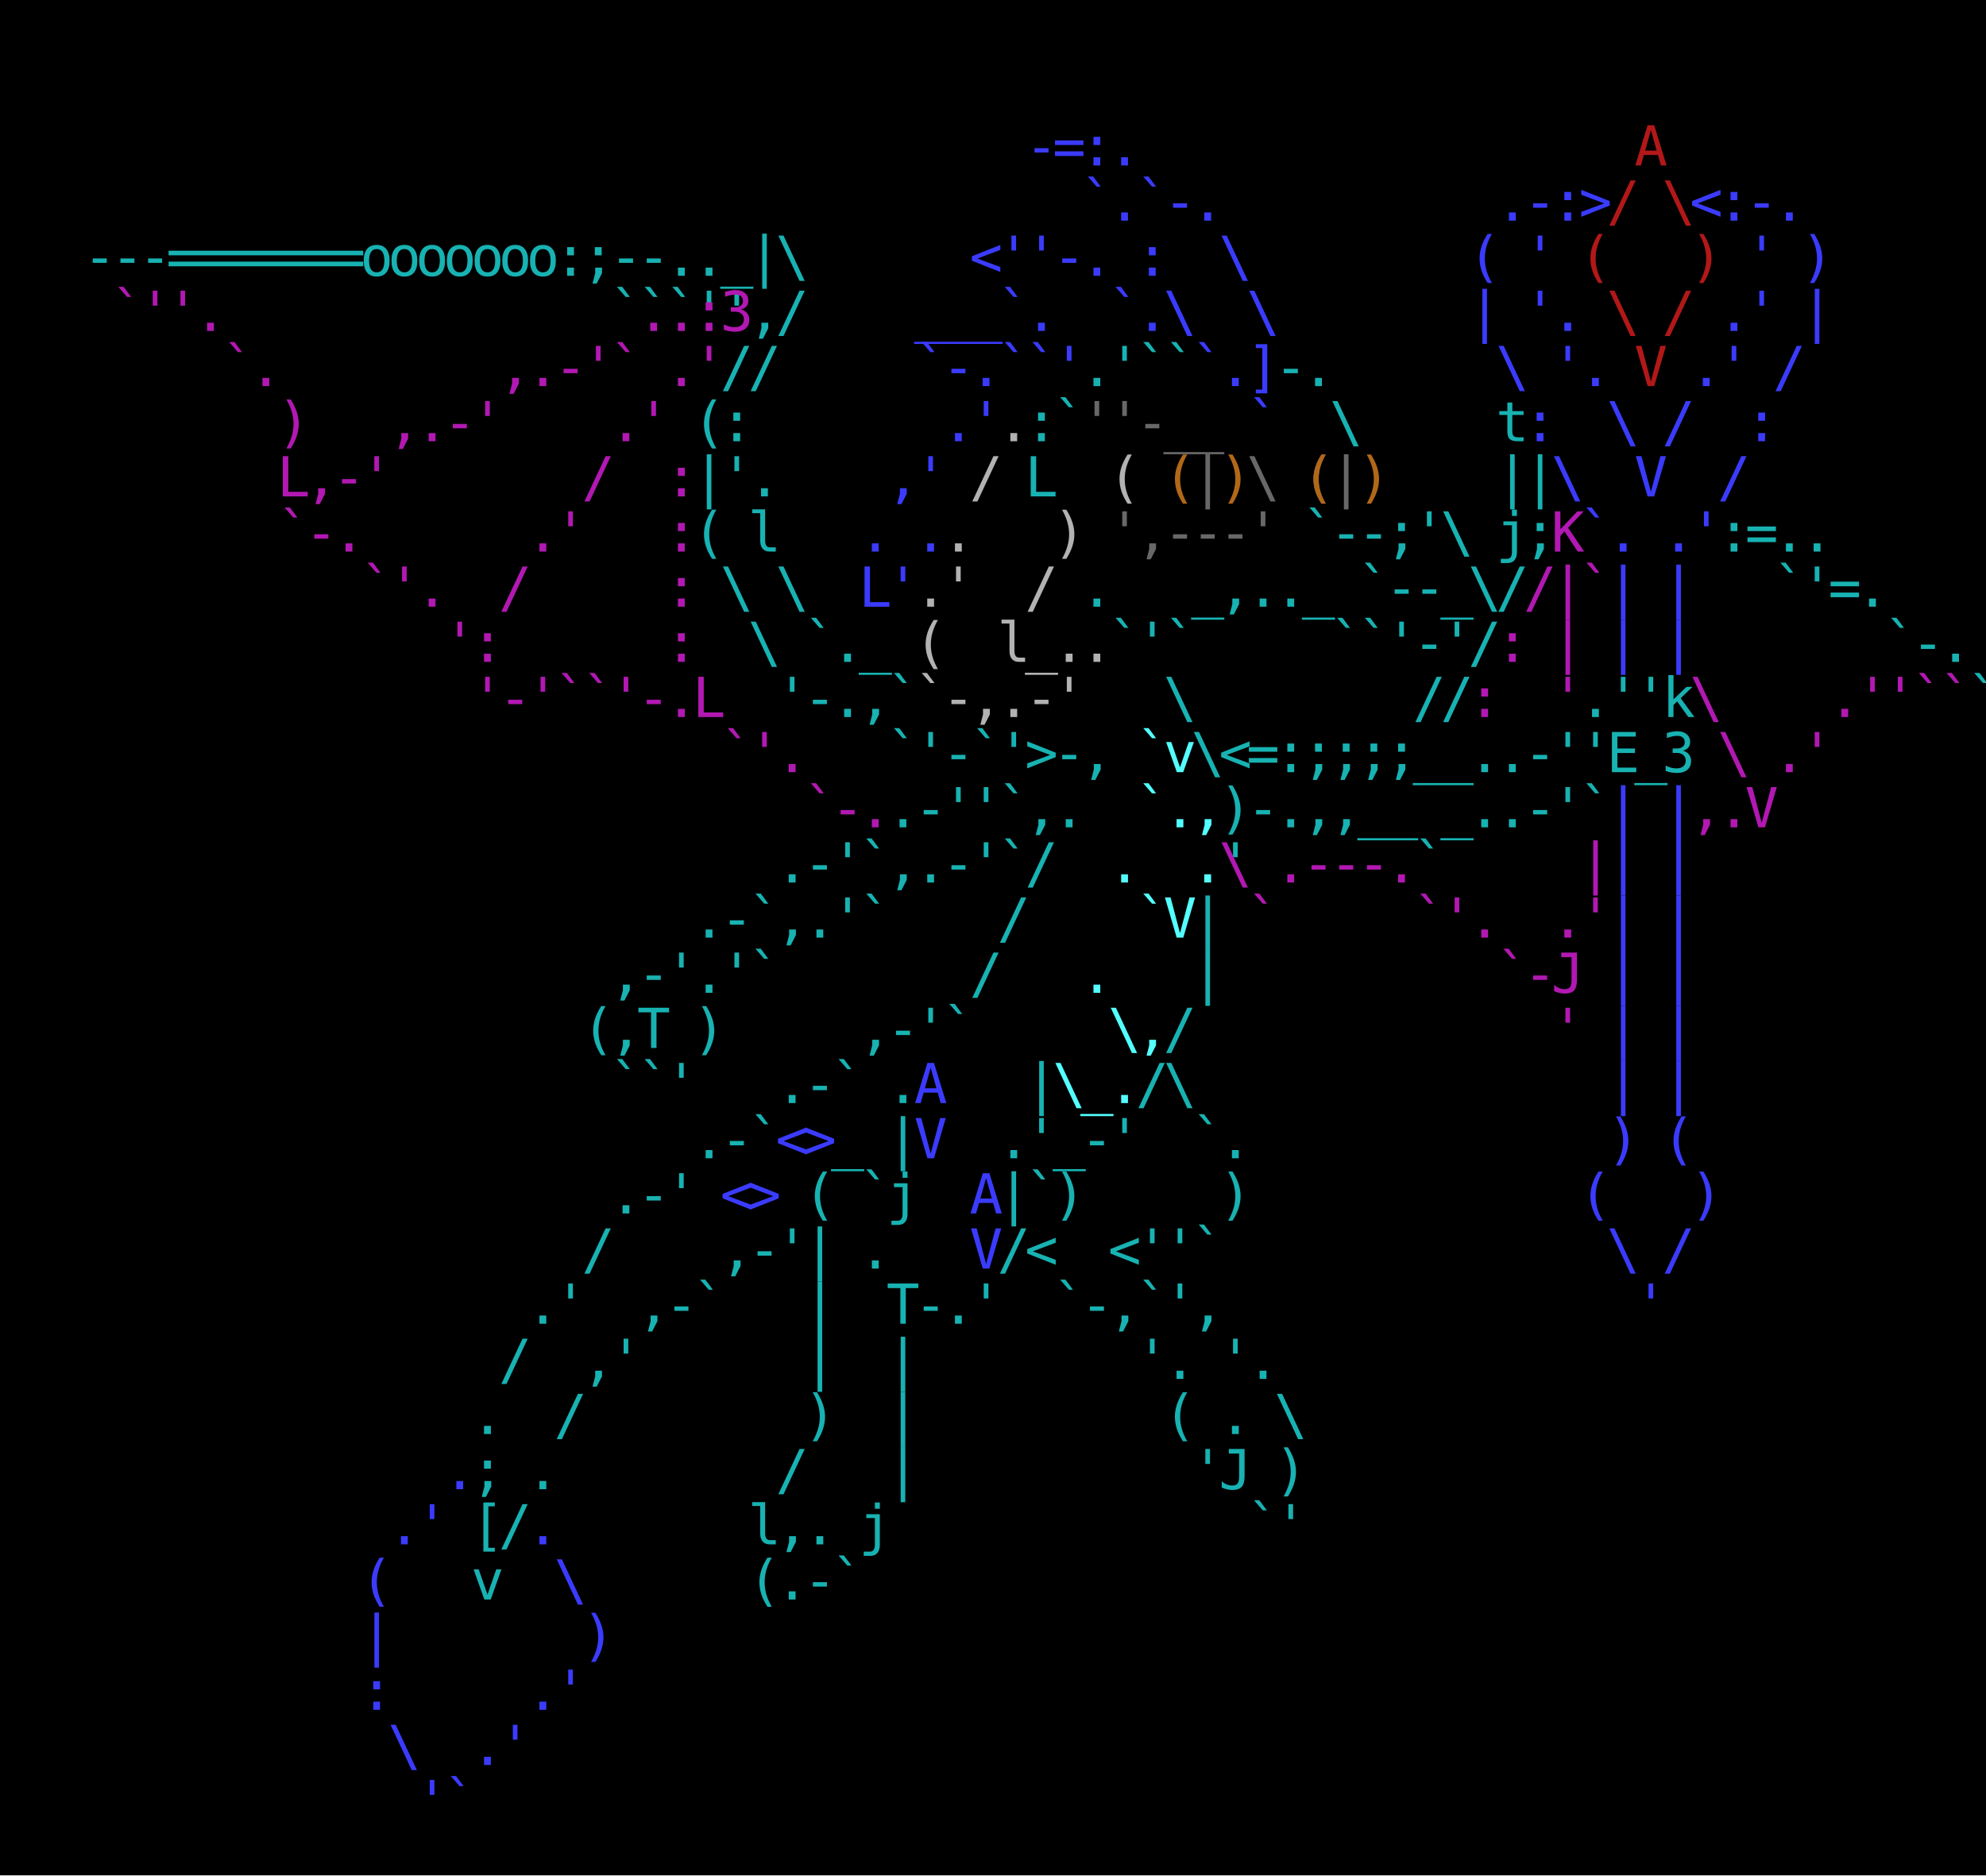
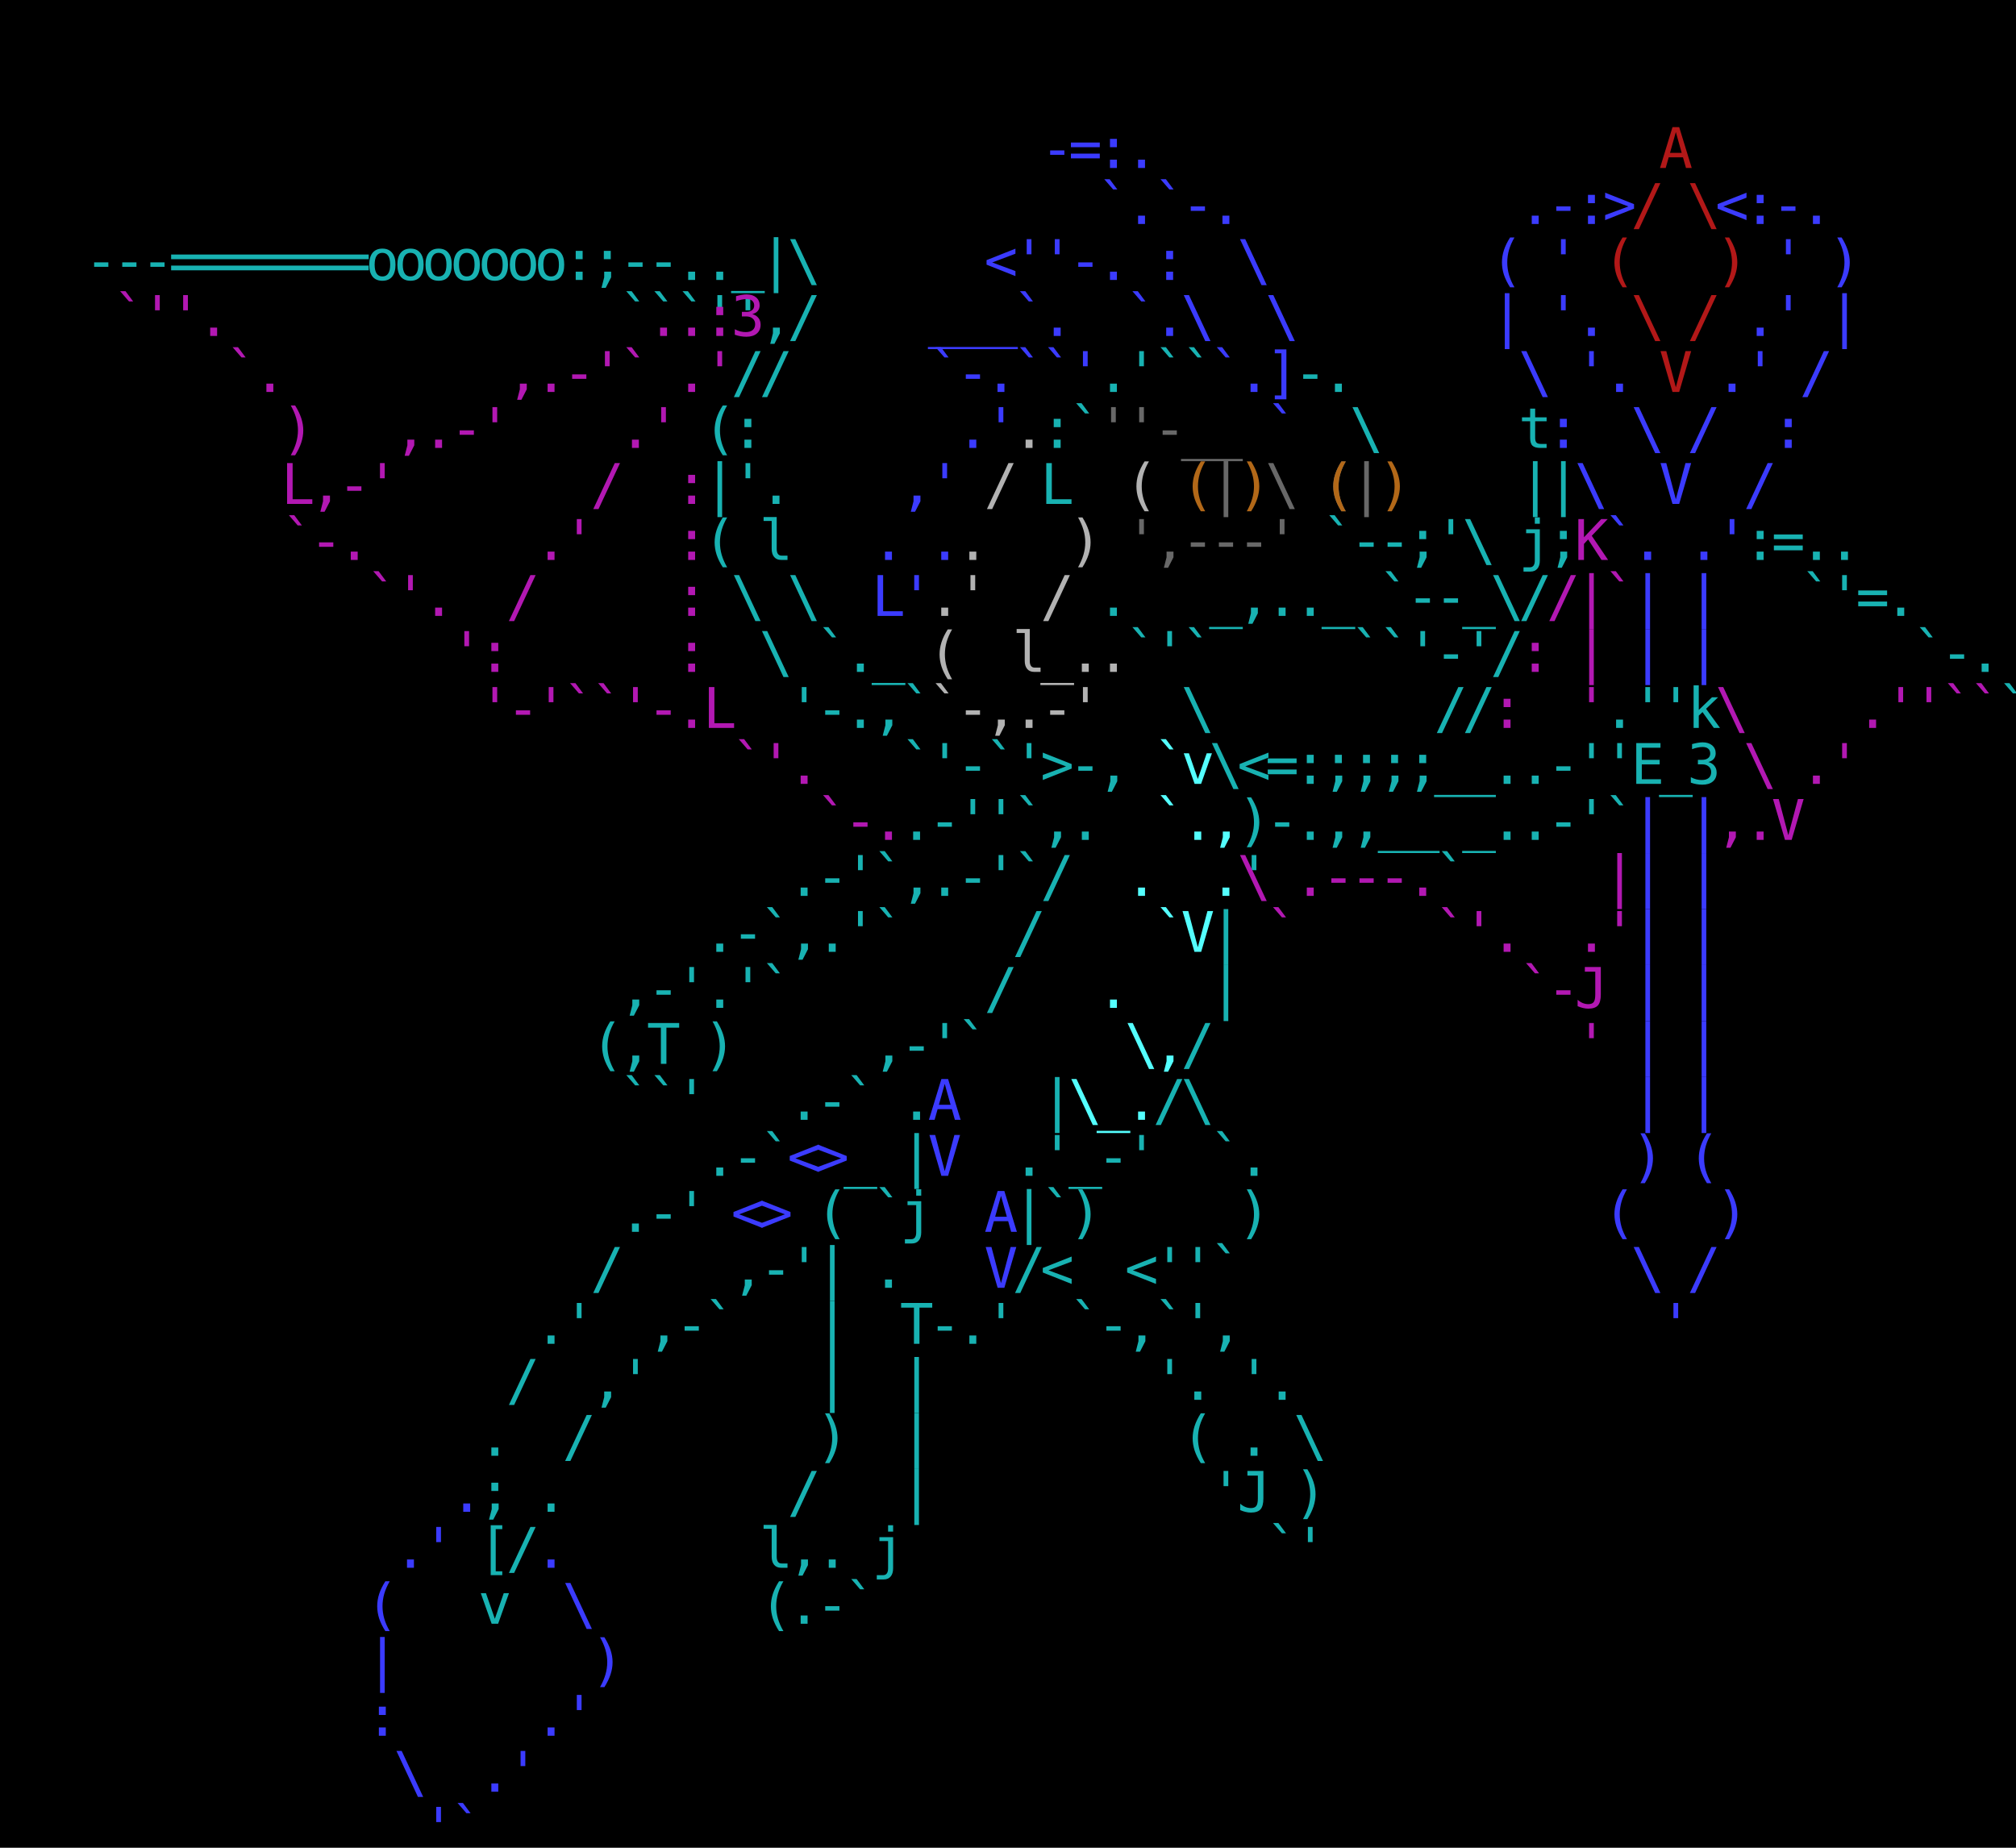
- <svg xmlns="http://www.w3.org/2000/svg" width="432.0" height="408">
-   <rect style="fill:#000000;stroke:none;" width="432.0" height="408" x="0" y="0" />
+ <svg xmlns="http://www.w3.org/2000/svg" width="432.0" height="396">
+   <rect style="fill:#000000;stroke:none;" width="432.0" height="396" x="0" y="0" />
  <text y="0" x="0" style="font-family:monospace;font-size:12px;font-weight:#b2b2b2;fill:white;fill:#686868;letter-spacing:-1.2px" xml:space="preserve">
-     <tspan x="0" y="96">                                       ''-__       </tspan>
+     <tspan x="0" y="96">                                       ''-__</tspan>
    <tspan x="0" y="108">                                           | \ (|</tspan>
    <tspan x="0" y="120">                                        ',---'</tspan>
-     <tspan x="0" y="204"> </tspan>
  </text>
  <text y="0" x="0" style="font-family:monospace;font-size:12px;font-weight:#b2b2b2;fill:white;fill:#18b2b2;letter-spacing:-1.2px" xml:space="preserve">
-     <tspan x="0" y="12"> </tspan>
-     <tspan x="0" y="36"> </tspan>
-     <tspan x="0" y="48"> </tspan>
    <tspan x="0" y="60">   ---=======ooooooo:;--.._|\</tspan>
    <tspan x="0" y="72">                      ```'',/</tspan>
-     <tspan x="0" y="84">                          //           .'``   -.         </tspan>
-     <tspan x="0" y="96">                         (:          :`         \     t   </tspan>
-     <tspan x="0" y="108">                         |'.         L                ||      </tspan>
+     <tspan x="0" y="84">                          //           .'``   -.</tspan>
+     <tspan x="0" y="96">                         (:          :`         \     t</tspan>
+     <tspan x="0" y="108">                         |'.         L                ||</tspan>
    <tspan x="0" y="120">                         ( l                   `--;'\ j;      :=..</tspan>
    <tspan x="0" y="132">                          \ \          .   _,.._ `--_\/         `'=.</tspan>
    <tspan x="0" y="144">                           \ `._        `'`     ``'-'/              `-.</tspan>
    <tspan x="0" y="156">                            '-.,`         \        //    .''k          `</tspan>
-     <tspan x="0" y="168">                                `'-`'&gt;-,   \&lt;=:;;;;__..-''E_3 </tspan>
+     <tspan x="0" y="168">                                `'-`'&gt;-,   \&lt;=:;;;;__..-''E_3</tspan>
    <tspan x="0" y="180">                                .-''`,.     )-.,,__ _..-'`</tspan>
    <tspan x="0" y="192">                            .-'`,.-'`/      '      `</tspan>
    <tspan x="0" y="204">                         .-`,.'`    /      |</tspan>
    <tspan x="0" y="216">                      ,-'.'`       /       |</tspan>
-     <tspan x="0" y="228">                     (,T )     ,-'`       / </tspan>
+     <tspan x="0" y="228">                     (,T )     ,-'`       /</tspan>
    <tspan x="0" y="240">                      ``'   .-` .    |   /\</tspan>
    <tspan x="0" y="252">                         .-`  _ |   .'_-'  `.</tspan>
-     <tspan x="0" y="264">                      .-'    ( `j   |`)     ) </tspan>
+     <tspan x="0" y="264">                      .-'    ( `j   |`)     )</tspan>
    <tspan x="0" y="276">                     /    ,-'| .    /&lt;  &lt;''`</tspan>
    <tspan x="0" y="288">                   .'  ,-`   |  T-.'  `-,`',</tspan>
    <tspan x="0" y="300">                  /  ,'      |  |        '. '.</tspan>
    <tspan x="0" y="312">                 .  /        )  |         ( . \</tspan>
-     <tspan x="0" y="324">                 ; .        /   |          'J ) </tspan>
+     <tspan x="0" y="324">                 ; .        /   |          'J )</tspan>
    <tspan x="0" y="336">                 [/        l,. j             `'</tspan>
    <tspan x="0" y="348">                 v         (.-`</tspan>
-     <tspan x="0" y="360"> </tspan>
  </text>
  <text y="0" x="0" style="font-family:monospace;font-size:12px;font-weight:#b2b2b2;fill:white;fill:#b21818;letter-spacing:-1.2px" xml:space="preserve">
    <tspan x="0" y="36">                                                           A</tspan>
    <tspan x="0" y="48">                                                          / \</tspan>
    <tspan x="0" y="60">                                                         (   )</tspan>
    <tspan x="0" y="72">                                                          \ /</tspan>
    <tspan x="0" y="84">                                                           V</tspan>
-     <tspan x="0" y="96">                                                            </tspan>
-     <tspan x="0" y="108">                                                              </tspan>
  </text>
  <text y="0" x="0" style="font-family:monospace;font-size:12px;font-weight:#b2b2b2;fill:white;fill:#b218b2;letter-spacing:-1.2px" xml:space="preserve">
-     <tspan x="0" y="12"> </tspan>
-     <tspan x="0" y="36"> </tspan>
-     <tspan x="0" y="48"> </tspan>
-     <tspan x="0" y="60"> </tspan>
    <tspan x="0" y="72">    `''.               ..:3</tspan>
    <tspan x="0" y="84">        `.        ,.-'` .'</tspan>
-     <tspan x="0" y="96">          )   ,.-'    .'  </tspan>
-     <tspan x="0" y="108">          L,-'       /  :                                </tspan>
-     <tspan x="0" y="120">          `-.      .'   :                               K </tspan>
-     <tspan x="0" y="132">             `'.  /     :                              /|`  </tspan>
-     <tspan x="0" y="144">                ':      :                             : |            </tspan>
+     <tspan x="0" y="96">          )   ,.-'    .'</tspan>
+     <tspan x="0" y="108">          L,-'       /  :</tspan>
+     <tspan x="0" y="120">          `-.      .'   :                               K</tspan>
+     <tspan x="0" y="132">             `'.  /     :                              /|`</tspan>
+     <tspan x="0" y="144">                ':      :                             : |</tspan>
    <tspan x="0" y="156">                 '-'``'-.L                           :  '    \    .''``</tspan>
    <tspan x="0" y="168">                          `'.                                 \ .'</tspan>
    <tspan x="0" y="180">                             `-.                             ,.V</tspan>
-     <tspan x="0" y="192">                                            \ .---.      |     </tspan>
+     <tspan x="0" y="192">                                            \ .---.      |</tspan>
    <tspan x="0" y="204">                                             `     `'.  .'</tspan>
    <tspan x="0" y="216">                                                      `-J</tspan>
    <tspan x="0" y="228">                                                        '</tspan>
-     <tspan x="0" y="240">                                                        </tspan>
  </text>
  <text y="0" x="0" style="font-family:monospace;font-size:12px;font-weight:#b2b2b2;fill:white;fill:#54ffff;letter-spacing:-1.2px" xml:space="preserve">
-     <tspan x="0" y="12"> </tspan>
-     <tspan x="0" y="36"> </tspan>
-     <tspan x="0" y="48"> </tspan>
-     <tspan x="0" y="60">   </tspan>
-     <tspan x="0" y="72">   </tspan>
-     <tspan x="0" y="84">   </tspan>
-     <tspan x="0" y="96">   </tspan>
-     <tspan x="0" y="108">   </tspan>
-     <tspan x="0" y="120">   </tspan>
-     <tspan x="0" y="132">   </tspan>
-     <tspan x="0" y="144">   </tspan>
-     <tspan x="0" y="156">                                      </tspan>
    <tspan x="0" y="168">                                         `v</tspan>
    <tspan x="0" y="180">                                         `.,</tspan>
-     <tspan x="0" y="192">                                        .  .   </tspan>
-     <tspan x="0" y="204">                                         `V </tspan>
-     <tspan x="0" y="216">                                       .    </tspan>
-     <tspan x="0" y="228">                                        \,  </tspan>
-     <tspan x="0" y="240">                                      \_.  </tspan>
-     <tspan x="0" y="252">                                      </tspan>
-     <tspan x="0" y="264">                                      </tspan>
-     <tspan x="0" y="276">                                      </tspan>
+     <tspan x="0" y="192">                                        .  .</tspan>
+     <tspan x="0" y="204">                                         `V</tspan>
+     <tspan x="0" y="216">                                       .</tspan>
+     <tspan x="0" y="228">                                        \,</tspan>
+     <tspan x="0" y="240">                                      \_.</tspan>
  </text>
  <text y="0" x="0" style="font-family:monospace;font-size:12px;font-weight:#b2b2b2;fill:white;fill:#b2b2b2;letter-spacing:-1.2px" xml:space="preserve">
-     <tspan x="0" y="12"> </tspan>
-     <tspan x="0" y="36"> </tspan>
-     <tspan x="0" y="48"> </tspan>
-     <tspan x="0" y="60"> </tspan>
-     <tspan x="0" y="72"> </tspan>
-     <tspan x="0" y="84"> </tspan>
    <tspan x="0" y="96">                                    .</tspan>
-     <tspan x="0" y="108">                                   /    (         </tspan>
+     <tspan x="0" y="108">                                   /    (</tspan>
    <tspan x="0" y="120">                                  .   )</tspan>
    <tspan x="0" y="132">                                 .'  /</tspan>
    <tspan x="0" y="144">                                 (  l_..</tspan>
    <tspan x="0" y="156">                                 `-,.-'</tspan>
-     <tspan x="0" y="168"> </tspan>
-     <tspan x="0" y="180"> </tspan>
-     <tspan x="0" y="192"> </tspan>
-     <tspan x="0" y="204"> </tspan>
-     <tspan x="0" y="216"> </tspan>
-     <tspan x="0" y="228"> </tspan>
-     <tspan x="0" y="240"> </tspan>
-     <tspan x="0" y="252"> </tspan>
  </text>
  <text y="0" x="0" style="font-family:monospace;font-size:12px;font-weight:#b2b2b2;fill:white;fill:#b26818;letter-spacing:-1.2px" xml:space="preserve">
-     <tspan x="0" y="12"> </tspan>
-     <tspan x="0" y="36"> </tspan>
-     <tspan x="0" y="48"> </tspan>
-     <tspan x="0" y="60"> </tspan>
-     <tspan x="0" y="72"> </tspan>
-     <tspan x="0" y="84"> </tspan>
-     <tspan x="0" y="96"> </tspan>
    <tspan x="0" y="108">                                          ( )  ( )</tspan>
-     <tspan x="0" y="120">                                             </tspan>
-     <tspan x="0" y="132"> </tspan>
-     <tspan x="0" y="144"> </tspan>
-     <tspan x="0" y="156"> </tspan>
-     <tspan x="0" y="168"> </tspan>
-     <tspan x="0" y="180"> </tspan>
-     <tspan x="0" y="192"> </tspan>
-     <tspan x="0" y="204"> </tspan>
-     <tspan x="0" y="216"> </tspan>
-     <tspan x="0" y="228"> </tspan>
-     <tspan x="0" y="240"> </tspan>
-     <tspan x="0" y="252"> </tspan>
-     <tspan x="0" y="264"> </tspan>
-     <tspan x="0" y="276"> </tspan>
  </text>
  <text y="0" x="0" style="font-family:monospace;font-size:12px;font-weight:#b2b2b2;fill:white;fill:#3b3bff;letter-spacing:-1.2px" xml:space="preserve">
-     <tspan x="0" y="12"> </tspan>
    <tspan x="0" y="36">                                     -=:.</tspan>
    <tspan x="0" y="48">                                       `.`-.          .-:&gt;   &lt;:-.</tspan>
    <tspan x="0" y="60">                                   &lt;''-. :  \        ( '       ' )</tspan>
    <tspan x="0" y="72">                                 ___`.  `.\  \       | '.     .' |</tspan>
    <tspan x="0" y="84">                                 `-.``'    `.]        \ '.   .' /</tspan>
-     <tspan x="0" y="96">                                  .'         `         :  \ /  : </tspan>
-     <tspan x="0" y="108">                                ,'                      \  V  / </tspan>
-     <tspan x="0" y="120">                               . .                       `. .' </tspan>
-     <tspan x="0" y="132">                               L'                         | | </tspan>
+     <tspan x="0" y="96">                                  .'         `         :  \ /  :</tspan>
+     <tspan x="0" y="108">                                ,'                      \  V  /</tspan>
+     <tspan x="0" y="120">                               . .                       `. .'</tspan>
+     <tspan x="0" y="132">                               L'                         | |</tspan>
    <tspan x="0" y="144">                                                          | |</tspan>
-     <tspan x="0" y="156"> </tspan>
-     <tspan x="0" y="168"> </tspan>
    <tspan x="0" y="180">                                                          | |</tspan>
    <tspan x="0" y="192">                                                          | |</tspan>
    <tspan x="0" y="204">                                                          | |</tspan>
    <tspan x="0" y="216">                                                          | |</tspan>
-     <tspan x="0" y="228">                                                          | | </tspan>
-     <tspan x="0" y="240">                                 A                        | |  </tspan>
-     <tspan x="0" y="252">                            &lt;&gt;   V                        ) ( </tspan>
+     <tspan x="0" y="228">                                                          | |</tspan>
+     <tspan x="0" y="240">                                 A                        | |</tspan>
+     <tspan x="0" y="252">                            &lt;&gt;   V                        ) (</tspan>
    <tspan x="0" y="264">                          &lt;&gt;       A                     (   )</tspan>
    <tspan x="0" y="276">                                   V                      \ /</tspan>
    <tspan x="0" y="288">                                                           '</tspan>
-     <tspan x="0" y="300"> </tspan>
-     <tspan x="0" y="312"> </tspan>
    <tspan x="0" y="324">                .</tspan>
-     <tspan x="0" y="336">              .'   . </tspan>
+     <tspan x="0" y="336">              .'   .</tspan>
    <tspan x="0" y="348">             (      \</tspan>
    <tspan x="0" y="360">             |       )</tspan>
    <tspan x="0" y="372">             :     .'</tspan>
    <tspan x="0" y="384">              \  .'</tspan>
    <tspan x="0" y="396">               '`</tspan>
-     <tspan x="0" y="408"> </tspan>
  </text>
</svg>
